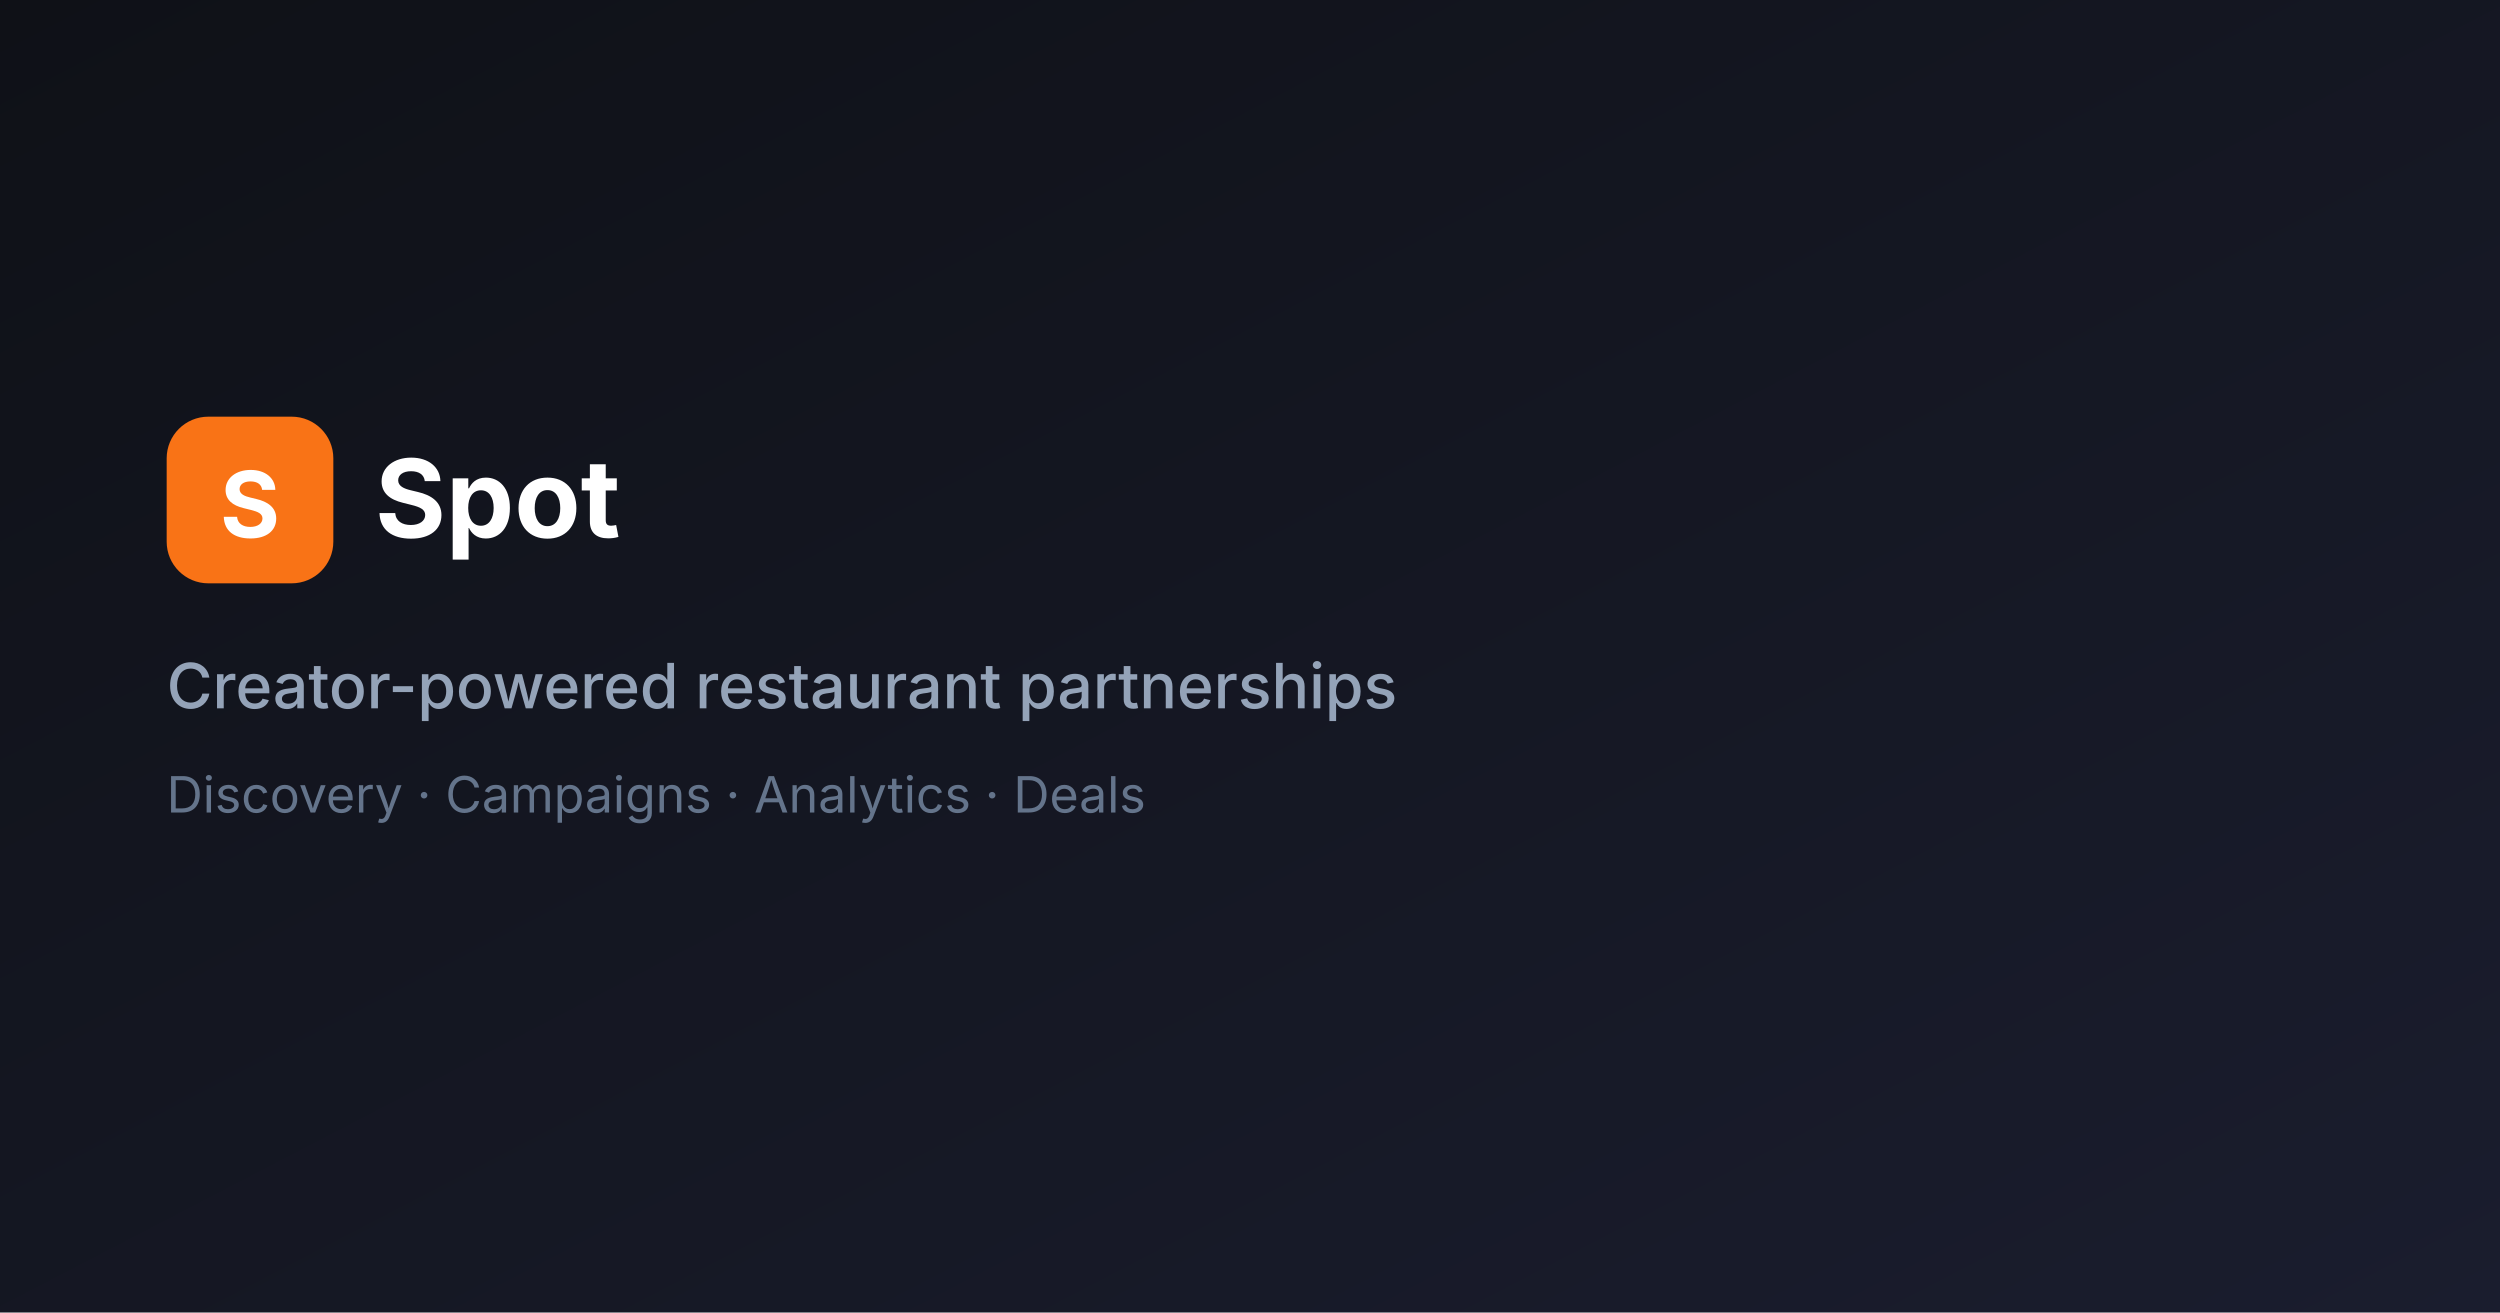
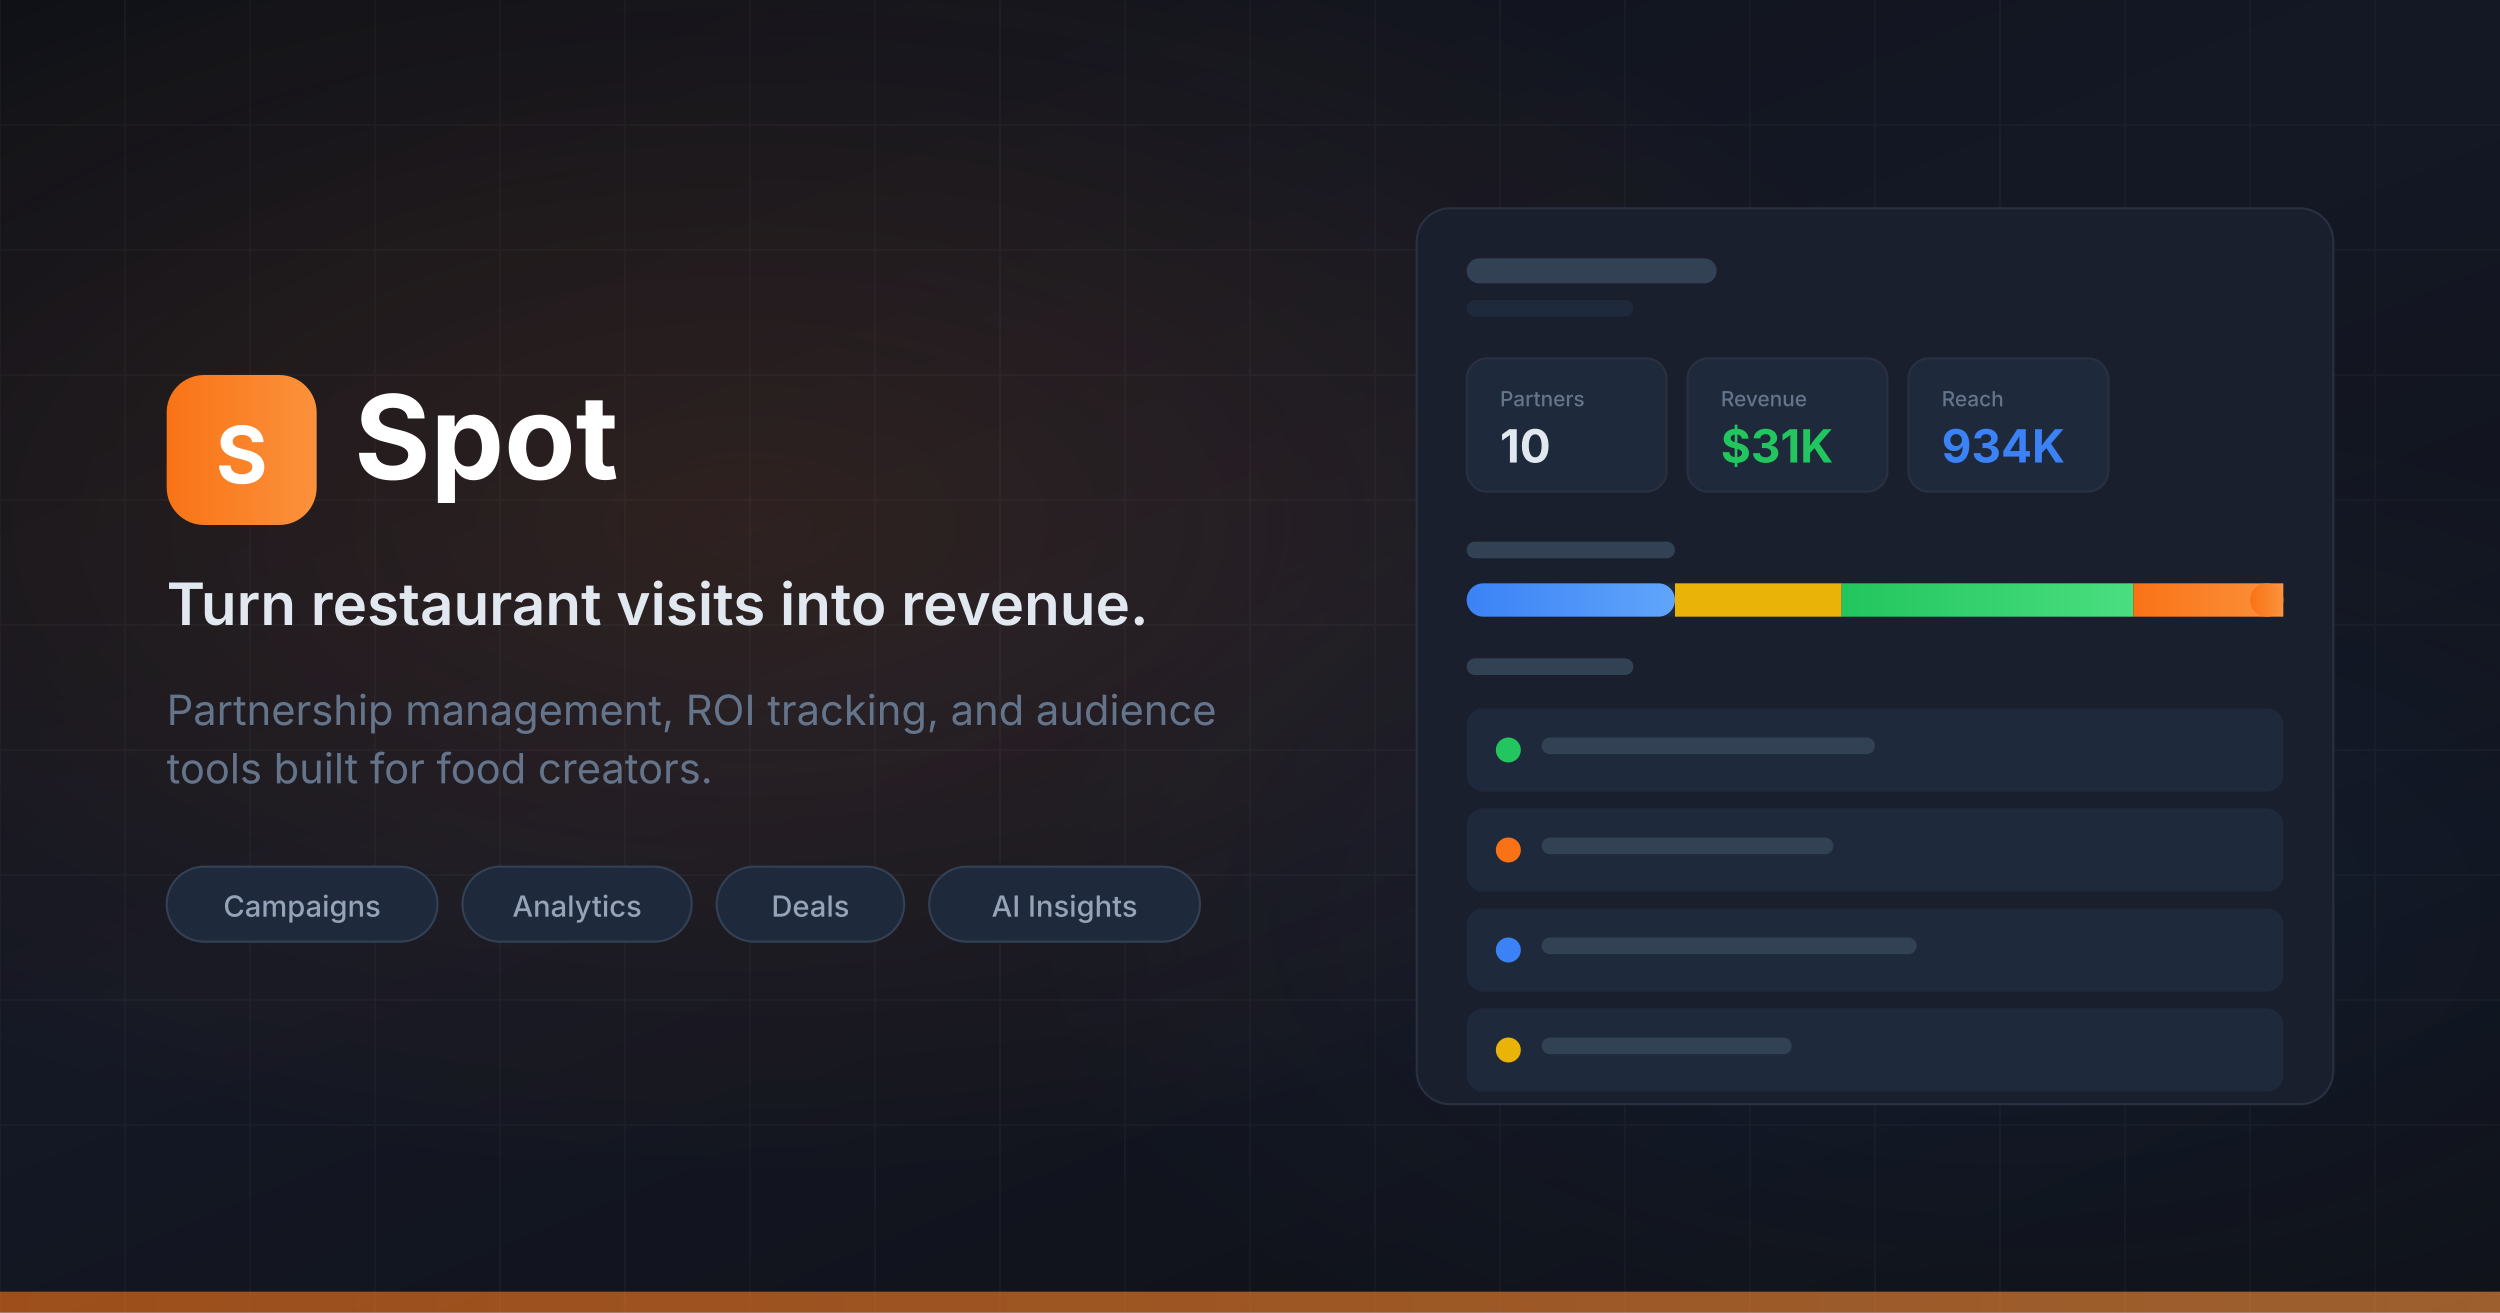
<svg xmlns="http://www.w3.org/2000/svg" viewBox="0 0 1200 630" width="1200" height="630">
  <defs>
-     <linearGradient id="bg" x1="0" y1="0" x2="1" y2="1">
+     <linearGradient id="bg" x1="0" y1="0" x2="0.8" y2="1">
      <stop offset="0%" stop-color="#0f1117" />
-       <stop offset="100%" stop-color="#1a1d2e" />
+       <stop offset="50%" stop-color="#141825" />
+       <stop offset="100%" stop-color="#0f1117" />
+     </linearGradient>
+     <radialGradient id="glow1" cx="0.3" cy="0.4" r="0.5">
+       <stop offset="0%" stop-color="#f97316" stop-opacity="0.12" />
+       <stop offset="100%" stop-color="#f97316" stop-opacity="0" />
+     </radialGradient>
+     <radialGradient id="glow2" cx="0.8" cy="0.7" r="0.4">
+       <stop offset="0%" stop-color="#3b82f6" stop-opacity="0.08" />
+       <stop offset="100%" stop-color="#3b82f6" stop-opacity="0" />
+     </radialGradient>
+     <linearGradient id="accent" x1="0" y1="0" x2="1" y2="0">
+       <stop offset="0%" stop-color="#f97316" />
+       <stop offset="100%" stop-color="#fb923c" />
+     </linearGradient>
+     <linearGradient id="bar1" x1="0" y1="0" x2="1" y2="0">
+       <stop offset="0%" stop-color="#22c55e" />
+       <stop offset="100%" stop-color="#4ade80" />
+     </linearGradient>
+     <linearGradient id="bar2" x1="0" y1="0" x2="1" y2="0">
+       <stop offset="0%" stop-color="#3b82f6" />
+       <stop offset="100%" stop-color="#60a5fa" />
+     </linearGradient>
+     <linearGradient id="bar3" x1="0" y1="0" x2="1" y2="0">
+       <stop offset="0%" stop-color="#f97316" />
+       <stop offset="100%" stop-color="#fb923c" />
    </linearGradient>
  </defs>
  <rect width="1200" height="630" fill="url(#bg)" />
-   <rect x="80" y="200" width="80" height="80" rx="20" fill="#f97316" />
-   <text x="120" y="258" text-anchor="middle" fill="white" font-family="Inter, -apple-system, sans-serif" font-weight="700" font-size="44">S</text>
-   <text x="180" y="258" fill="white" font-family="Inter, -apple-system, sans-serif" font-weight="700" font-size="52">Spot</text>
-   <text x="80" y="340" fill="#94a3b8" font-family="Inter, -apple-system, sans-serif" font-weight="500" font-size="30">Creator-powered restaurant partnerships</text>
-   <text x="80" y="390" fill="#64748b" font-family="Inter, -apple-system, sans-serif" font-weight="400" font-size="24">Discovery · Campaigns · Analytics · Deals</text>
+   <rect width="1200" height="630" fill="url(#glow1)" />
+   <rect width="1200" height="630" fill="url(#glow2)" />
+   <g opacity="0.03" stroke="#fff" stroke-width="1">
+     <line x1="0" y1="0" x2="0" y2="630" />
+     <line x1="60" y1="0" x2="60" y2="630" />
+     <line x1="120" y1="0" x2="120" y2="630" />
+     <line x1="180" y1="0" x2="180" y2="630" />
+     <line x1="240" y1="0" x2="240" y2="630" />
+     <line x1="300" y1="0" x2="300" y2="630" />
+     <line x1="360" y1="0" x2="360" y2="630" />
+     <line x1="420" y1="0" x2="420" y2="630" />
+     <line x1="480" y1="0" x2="480" y2="630" />
+     <line x1="540" y1="0" x2="540" y2="630" />
+     <line x1="600" y1="0" x2="600" y2="630" />
+     <line x1="660" y1="0" x2="660" y2="630" />
+     <line x1="720" y1="0" x2="720" y2="630" />
+     <line x1="780" y1="0" x2="780" y2="630" />
+     <line x1="840" y1="0" x2="840" y2="630" />
+     <line x1="900" y1="0" x2="900" y2="630" />
+     <line x1="960" y1="0" x2="960" y2="630" />
+     <line x1="1020" y1="0" x2="1020" y2="630" />
+     <line x1="1080" y1="0" x2="1080" y2="630" />
+     <line x1="1140" y1="0" x2="1140" y2="630" />
+     <line x1="0" y1="60" x2="1200" y2="60" />
+     <line x1="0" y1="120" x2="1200" y2="120" />
+     <line x1="0" y1="180" x2="1200" y2="180" />
+     <line x1="0" y1="240" x2="1200" y2="240" />
+     <line x1="0" y1="300" x2="1200" y2="300" />
+     <line x1="0" y1="360" x2="1200" y2="360" />
+     <line x1="0" y1="420" x2="1200" y2="420" />
+     <line x1="0" y1="480" x2="1200" y2="480" />
+     <line x1="0" y1="540" x2="1200" y2="540" />
+   </g>
+   <rect x="80" y="180" width="72" height="72" rx="18" fill="url(#accent)" />
+   <text x="116" y="232" text-anchor="middle" fill="white" font-family="Inter, -apple-system, sans-serif" font-weight="700" font-size="38">S</text>
+   <text x="170" y="230" fill="white" font-family="Inter, -apple-system, sans-serif" font-weight="700" font-size="56">Spot</text>
+   <text x="80" y="300" fill="#e2e8f0" font-family="Inter, -apple-system, sans-serif" font-weight="600" font-size="28">Turn restaurant visits into revenue.</text>
+   <text x="80" y="348" fill="#64748b" font-family="Inter, -apple-system, sans-serif" font-weight="400" font-size="20">Partnership management, ROI tracking, and audience</text>
+   <text x="80" y="376" fill="#64748b" font-family="Inter, -apple-system, sans-serif" font-weight="400" font-size="20">tools built for food creators.</text>
+   <rect x="80" y="416" width="130" height="36" rx="18" fill="#1e293b" stroke="#334155" stroke-width="1" />
+   <text x="145" y="440" text-anchor="middle" fill="#94a3b8" font-family="Inter, -apple-system, sans-serif" font-weight="500" font-size="14">Campaigns</text>
+   <rect x="222" y="416" width="110" height="36" rx="18" fill="#1e293b" stroke="#334155" stroke-width="1" />
+   <text x="277" y="440" text-anchor="middle" fill="#94a3b8" font-family="Inter, -apple-system, sans-serif" font-weight="500" font-size="14">Analytics</text>
+   <rect x="344" y="416" width="90" height="36" rx="18" fill="#1e293b" stroke="#334155" stroke-width="1" />
+   <text x="389" y="440" text-anchor="middle" fill="#94a3b8" font-family="Inter, -apple-system, sans-serif" font-weight="500" font-size="14">Deals</text>
+   <rect x="446" y="416" width="130" height="36" rx="18" fill="#1e293b" stroke="#334155" stroke-width="1" />
+   <text x="511" y="440" text-anchor="middle" fill="#94a3b8" font-family="Inter, -apple-system, sans-serif" font-weight="500" font-size="14">AI Insights</text>
+   <rect x="680" y="100" width="440" height="430" rx="16" fill="#1a1f2e" stroke="#2a3040" stroke-width="1" />
+   <rect x="704" y="124" width="120" height="12" rx="6" fill="#334155" />
+   <rect x="704" y="144" width="80" height="8" rx="4" fill="#1e293b" />
+   <rect x="704" y="172" width="96" height="64" rx="10" fill="#1e293b" stroke="#2a3040" stroke-width="1" />
+   <text x="720" y="195" fill="#64748b" font-family="Inter, -apple-system, sans-serif" font-weight="500" font-size="10">Partners</text>
+   <text x="720" y="222" fill="#e2e8f0" font-family="Inter, -apple-system, sans-serif" font-weight="700" font-size="22">10</text>
+   <rect x="810" y="172" width="96" height="64" rx="10" fill="#1e293b" stroke="#2a3040" stroke-width="1" />
+   <text x="826" y="195" fill="#64748b" font-family="Inter, -apple-system, sans-serif" font-weight="500" font-size="10">Revenue</text>
+   <text x="826" y="222" fill="#22c55e" font-family="Inter, -apple-system, sans-serif" font-weight="700" font-size="22">$31K</text>
+   <rect x="916" y="172" width="96" height="64" rx="10" fill="#1e293b" stroke="#2a3040" stroke-width="1" />
+   <text x="932" y="195" fill="#64748b" font-family="Inter, -apple-system, sans-serif" font-weight="500" font-size="10">Reach</text>
+   <text x="932" y="222" fill="#3b82f6" font-family="Inter, -apple-system, sans-serif" font-weight="700" font-size="22">934K</text>
+   <rect x="704" y="260" width="100" height="8" rx="4" fill="#334155" />
+   <rect x="704" y="280" width="392" height="16" rx="8" fill="#1e293b" />
+   <rect x="704" y="280" width="100" height="16" rx="8" fill="url(#bar2)" />
+   <rect x="804" y="280" width="80" height="16" fill="#eab308" />
+   <rect x="884" y="280" width="140" height="16" fill="url(#bar1)" />
+   <rect x="1024" y="280" width="72" height="16" rx="0" fill="url(#bar3)" />
+   <rect x="1080" y="280" width="16" height="16" rx="8" fill="url(#bar3)" />
+   <rect x="704" y="316" width="80" height="8" rx="4" fill="#334155" />
+   <rect x="704" y="340" width="392" height="40" rx="8" fill="#1e293b" />
+   <circle cx="724" cy="360" r="6" fill="#22c55e" />
+   <rect x="740" y="354" width="160" height="8" rx="4" fill="#334155" />
+   <rect x="740" y="366" width="100" height="6" rx="3" fill="#1e293b" />
+   <rect x="704" y="388" width="392" height="40" rx="8" fill="#1e293b" />
+   <circle cx="724" cy="408" r="6" fill="#f97316" />
+   <rect x="740" y="402" width="140" height="8" rx="4" fill="#334155" />
+   <rect x="740" y="414" width="80" height="6" rx="3" fill="#1e293b" />
+   <rect x="704" y="436" width="392" height="40" rx="8" fill="#1e293b" />
+   <circle cx="724" cy="456" r="6" fill="#3b82f6" />
+   <rect x="740" y="450" width="180" height="8" rx="4" fill="#334155" />
+   <rect x="740" y="462" width="110" height="6" rx="3" fill="#1e293b" />
+   <rect x="704" y="484" width="392" height="40" rx="8" fill="#1e293b" />
+   <circle cx="724" cy="504" r="6" fill="#eab308" />
+   <rect x="740" y="498" width="120" height="8" rx="4" fill="#334155" />
+   <rect x="740" y="510" width="90" height="6" rx="3" fill="#1e293b" />
+   <rect x="0" y="620" width="1200" height="10" fill="url(#accent)" opacity="0.6" />
</svg>
